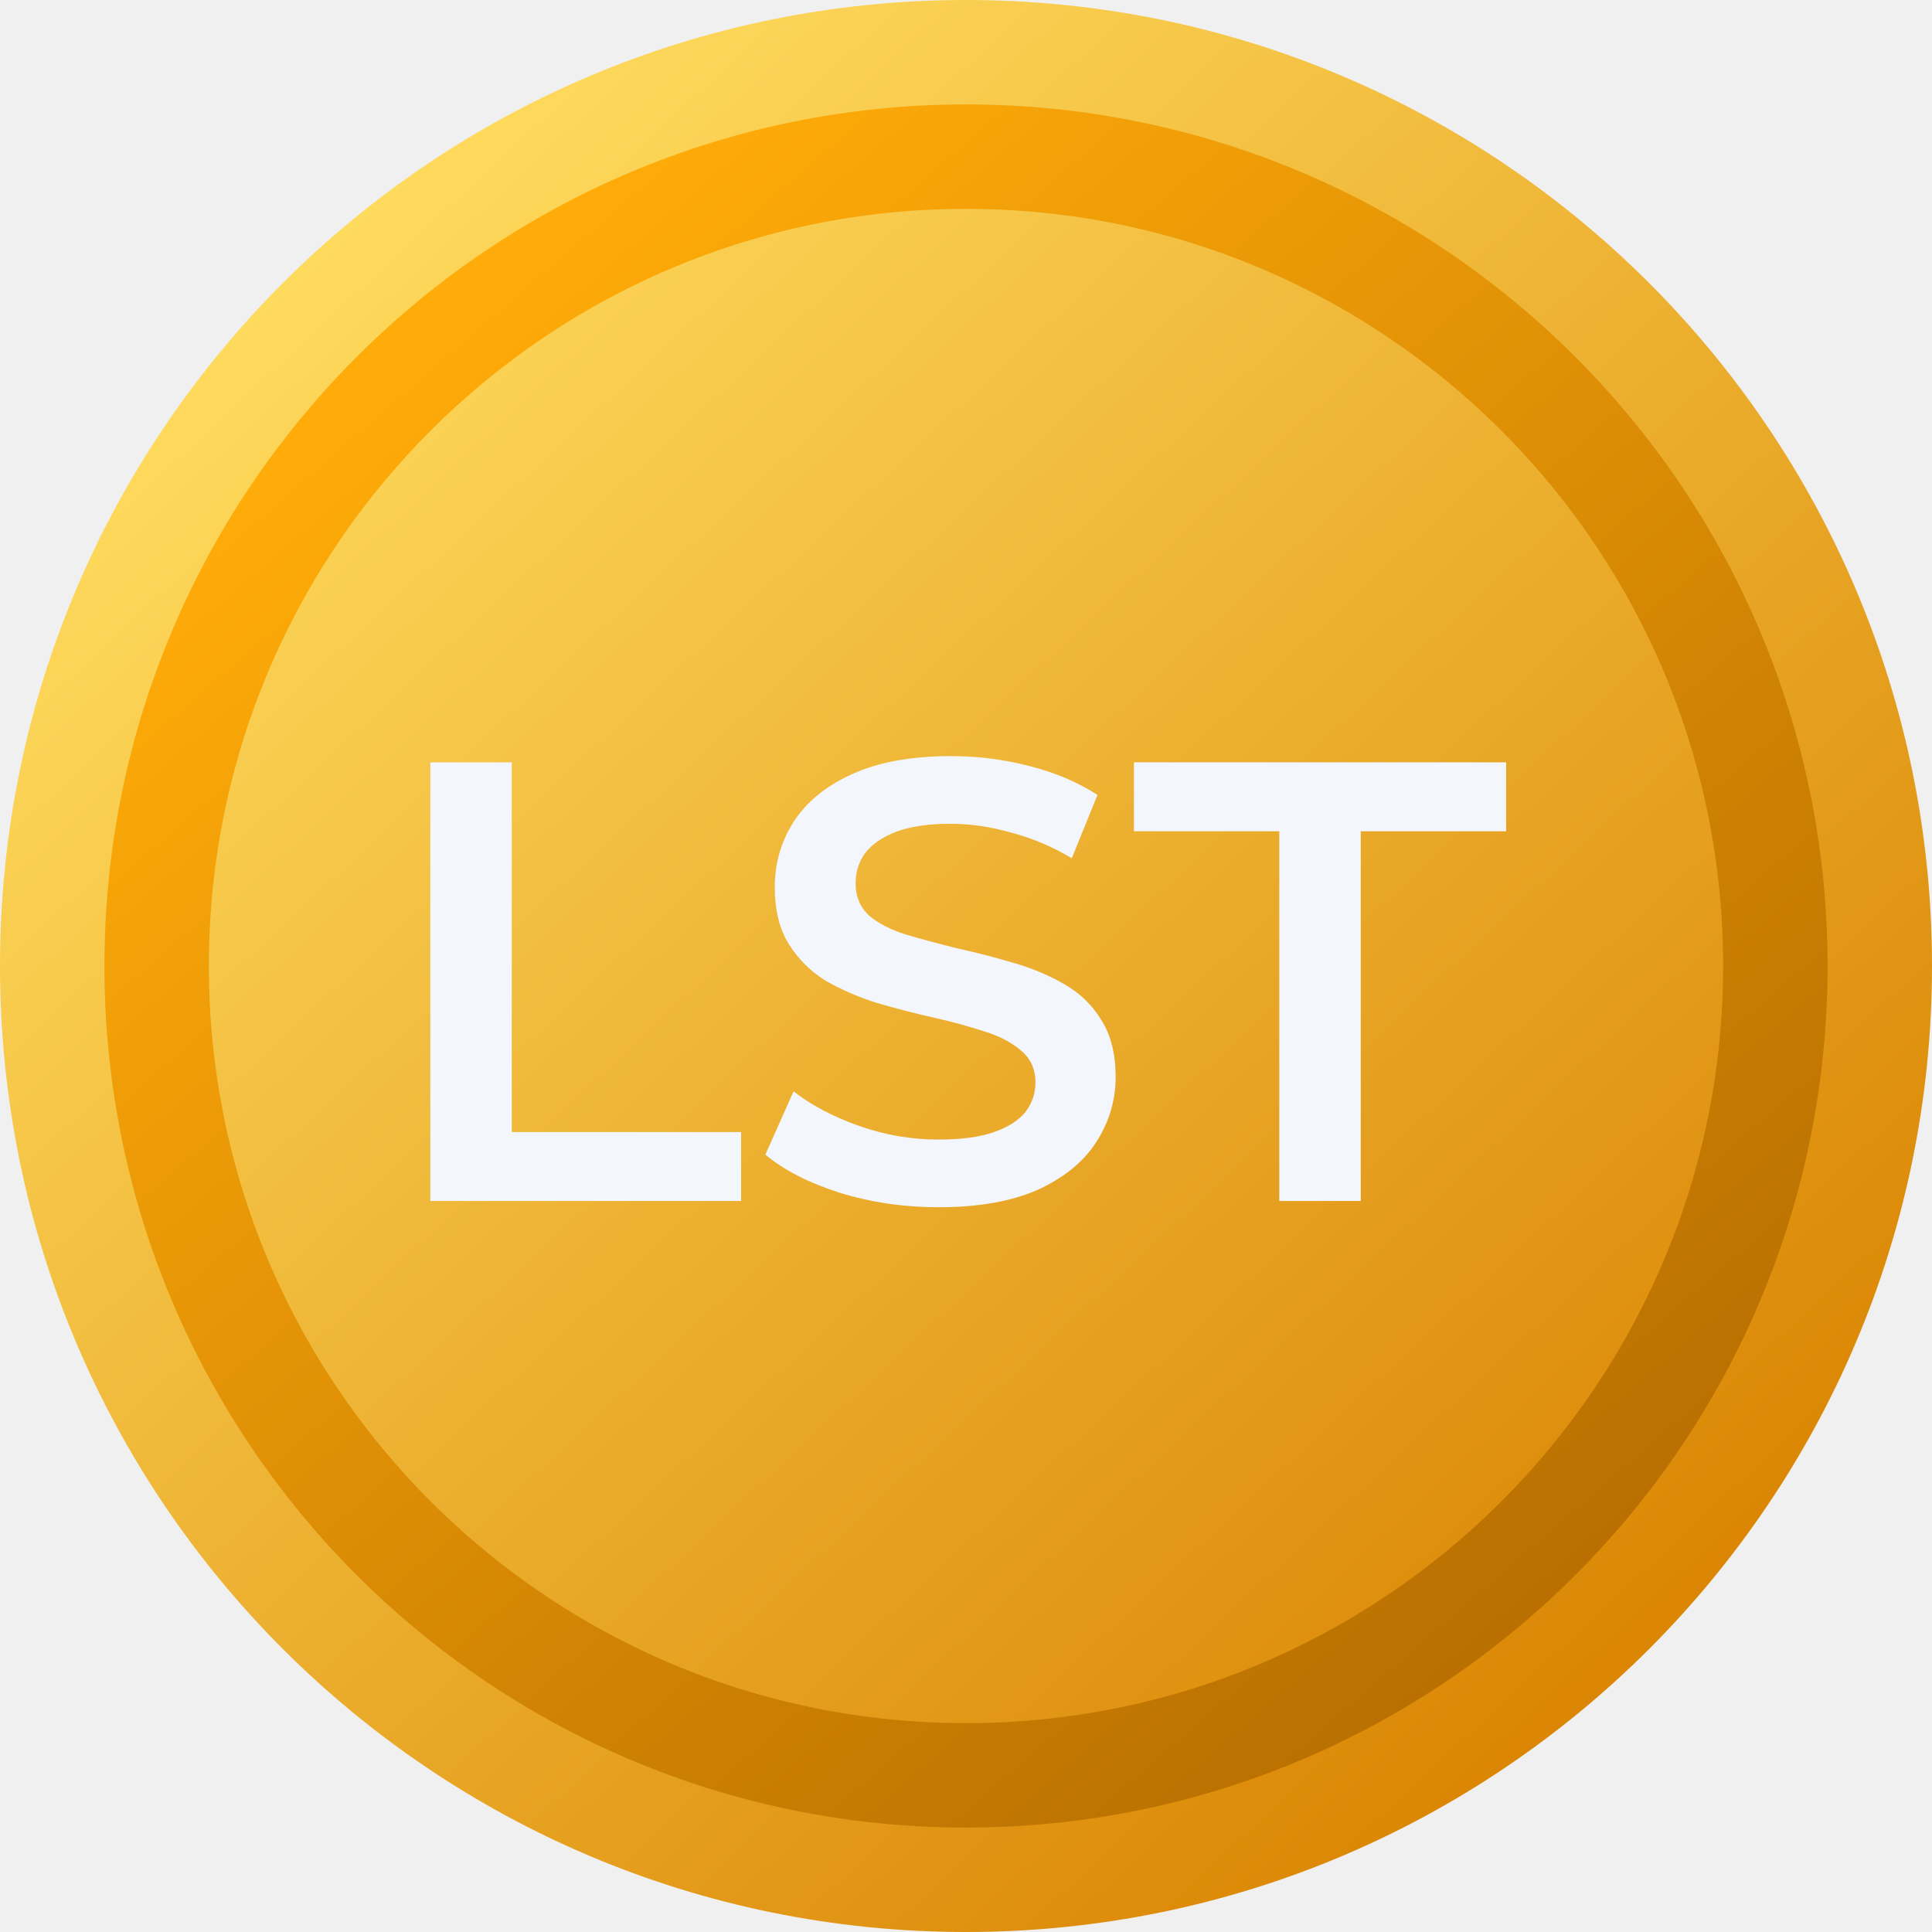
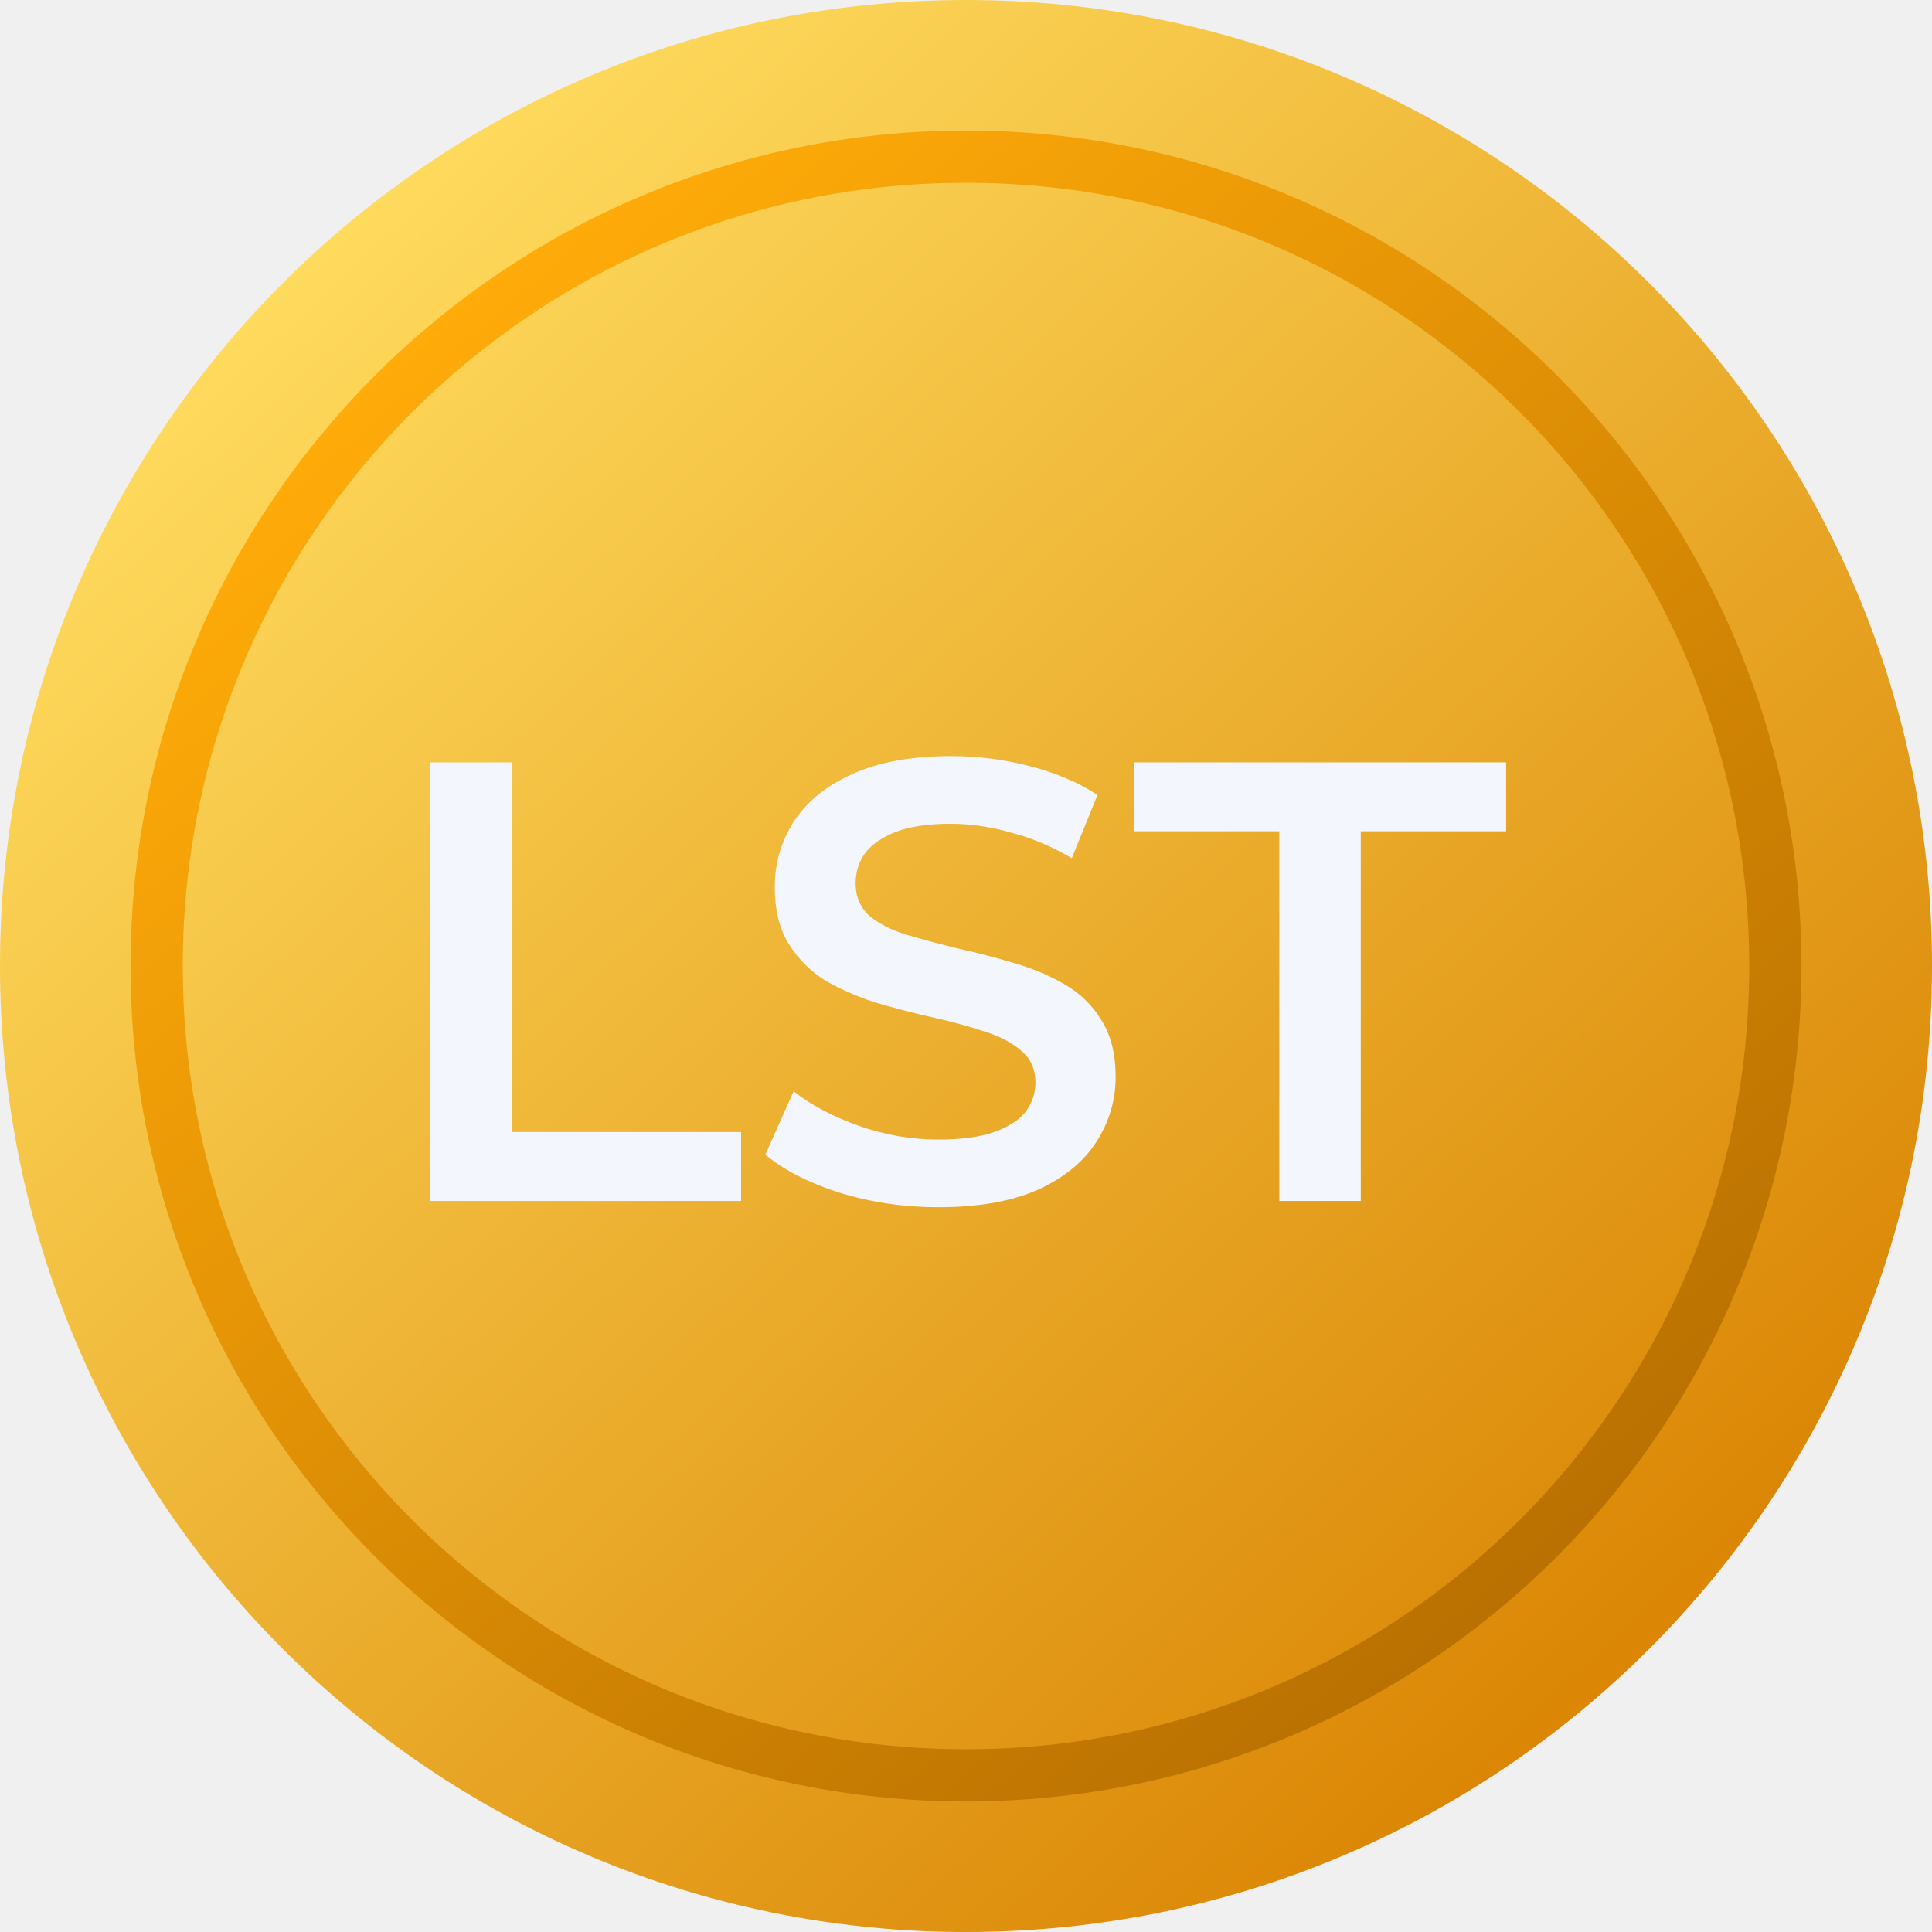
<svg xmlns="http://www.w3.org/2000/svg" width="37" height="37" viewBox="0 0 37 37" fill="none">
  <g clip-path="url(#clip0_4801_28752)">
    <path fill-rule="evenodd" clip-rule="evenodd" d="M37 18.5C37 28.717 28.717 37 18.5 37C8.283 37 0 28.717 0 18.5C0 8.283 8.283 0 18.5 0C28.717 0 37 8.283 37 18.5Z" fill="url(#paint0_linear_4801_28752)" />
-     <path d="M34 18.5C34 27.06 27.06 34 18.5 34C9.94 34 3 27.06 3 18.5C3 9.94 9.94 3 18.5 3C27.06 3 34 9.94 34 18.5Z" stroke="url(#paint1_linear_4801_28752)" stroke-width="2" />
+     <path d="M34 18.5C34 27.06 27.06 34 18.5 34C9.94 34 3 27.06 3 18.5C3 9.94 9.94 3 18.5 3C27.06 3 34 9.94 34 18.5Z" stroke="url(#paint1_linear_4801_28752)" strokeWidth="2" />
    <path d="M8.241 23V14.6H9.801V21.68H14.193V23H8.241ZM17.97 23.12C17.314 23.12 16.686 23.028 16.086 22.844C15.486 22.652 15.01 22.408 14.658 22.112L15.198 20.9C15.534 21.164 15.95 21.384 16.446 21.56C16.942 21.736 17.45 21.824 17.97 21.824C18.41 21.824 18.766 21.776 19.038 21.68C19.31 21.584 19.51 21.456 19.638 21.296C19.766 21.128 19.83 20.94 19.83 20.732C19.83 20.476 19.738 20.272 19.554 20.12C19.37 19.96 19.13 19.836 18.834 19.748C18.546 19.652 18.222 19.564 17.862 19.484C17.51 19.404 17.154 19.312 16.794 19.208C16.442 19.096 16.118 18.956 15.822 18.788C15.534 18.612 15.298 18.38 15.114 18.092C14.93 17.804 14.838 17.436 14.838 16.988C14.838 16.532 14.958 16.116 15.198 15.74C15.446 15.356 15.818 15.052 16.314 14.828C16.818 14.596 17.454 14.48 18.222 14.48C18.726 14.48 19.226 14.544 19.722 14.672C20.218 14.8 20.65 14.984 21.018 15.224L20.526 16.436C20.15 16.212 19.762 16.048 19.362 15.944C18.962 15.832 18.578 15.776 18.21 15.776C17.778 15.776 17.426 15.828 17.154 15.932C16.89 16.036 16.694 16.172 16.566 16.34C16.446 16.508 16.386 16.7 16.386 16.916C16.386 17.172 16.474 17.38 16.65 17.54C16.834 17.692 17.07 17.812 17.358 17.9C17.654 17.988 17.982 18.076 18.342 18.164C18.702 18.244 19.058 18.336 19.41 18.44C19.77 18.544 20.094 18.68 20.382 18.848C20.678 19.016 20.914 19.244 21.09 19.532C21.274 19.82 21.366 20.184 21.366 20.624C21.366 21.072 21.242 21.488 20.994 21.872C20.754 22.248 20.382 22.552 19.878 22.784C19.374 23.008 18.738 23.12 17.97 23.12ZM24.5 23V15.92H21.716V14.6H28.844V15.92H26.06V23H24.5Z" fill="#F3F6FC" />
  </g>
  <defs>
    <linearGradient id="paint0_linear_4801_28752" x1="4.5" y1="5" x2="31.5" y2="34" gradientUnits="userSpaceOnUse">
      <stop offset="0.002" stop-color="#FFDC5F" />
      <stop offset="1" stop-color="#D98200" />
    </linearGradient>
    <linearGradient id="paint1_linear_4801_28752" x1="8.5" y1="6" x2="31.5" y2="32.5" gradientUnits="userSpaceOnUse">
      <stop stop-color="#FFAB09" />
      <stop offset="1" stop-color="#B36B00" />
    </linearGradient>
    <clipPath id="clip0_4801_28752">
      <rect width="37" height="37" fill="white" />
    </clipPath>
  </defs>
</svg>
